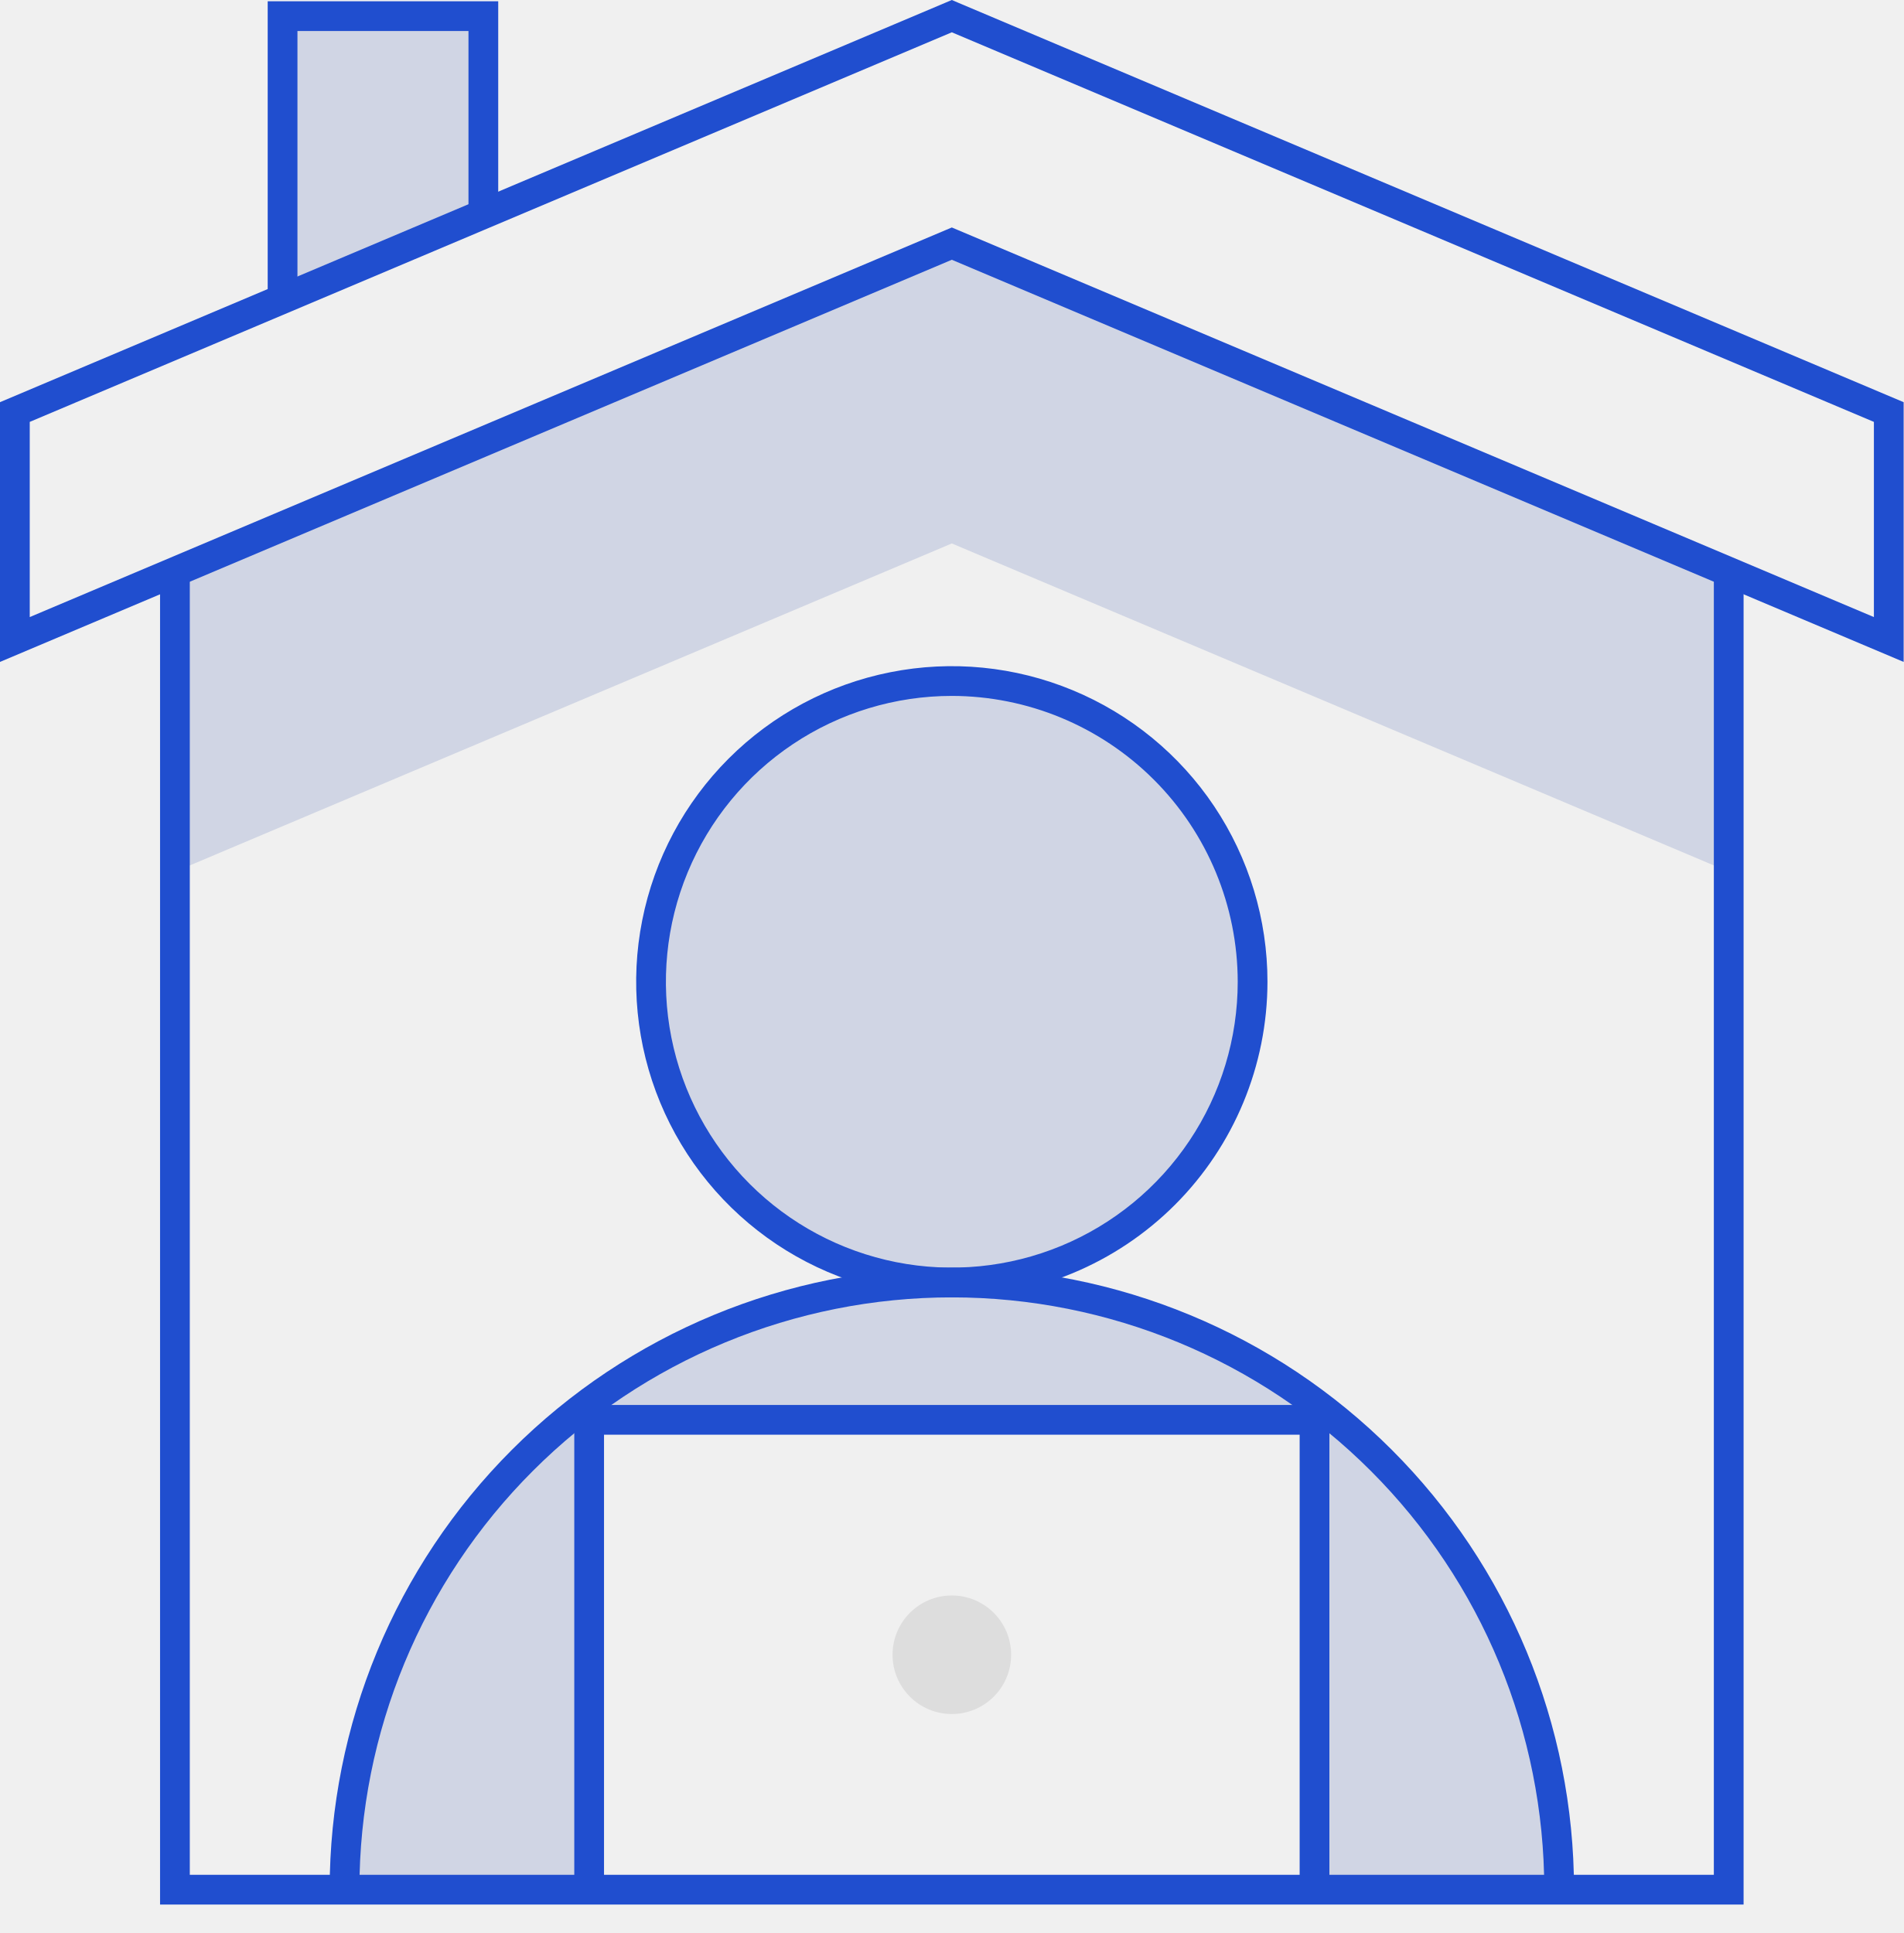
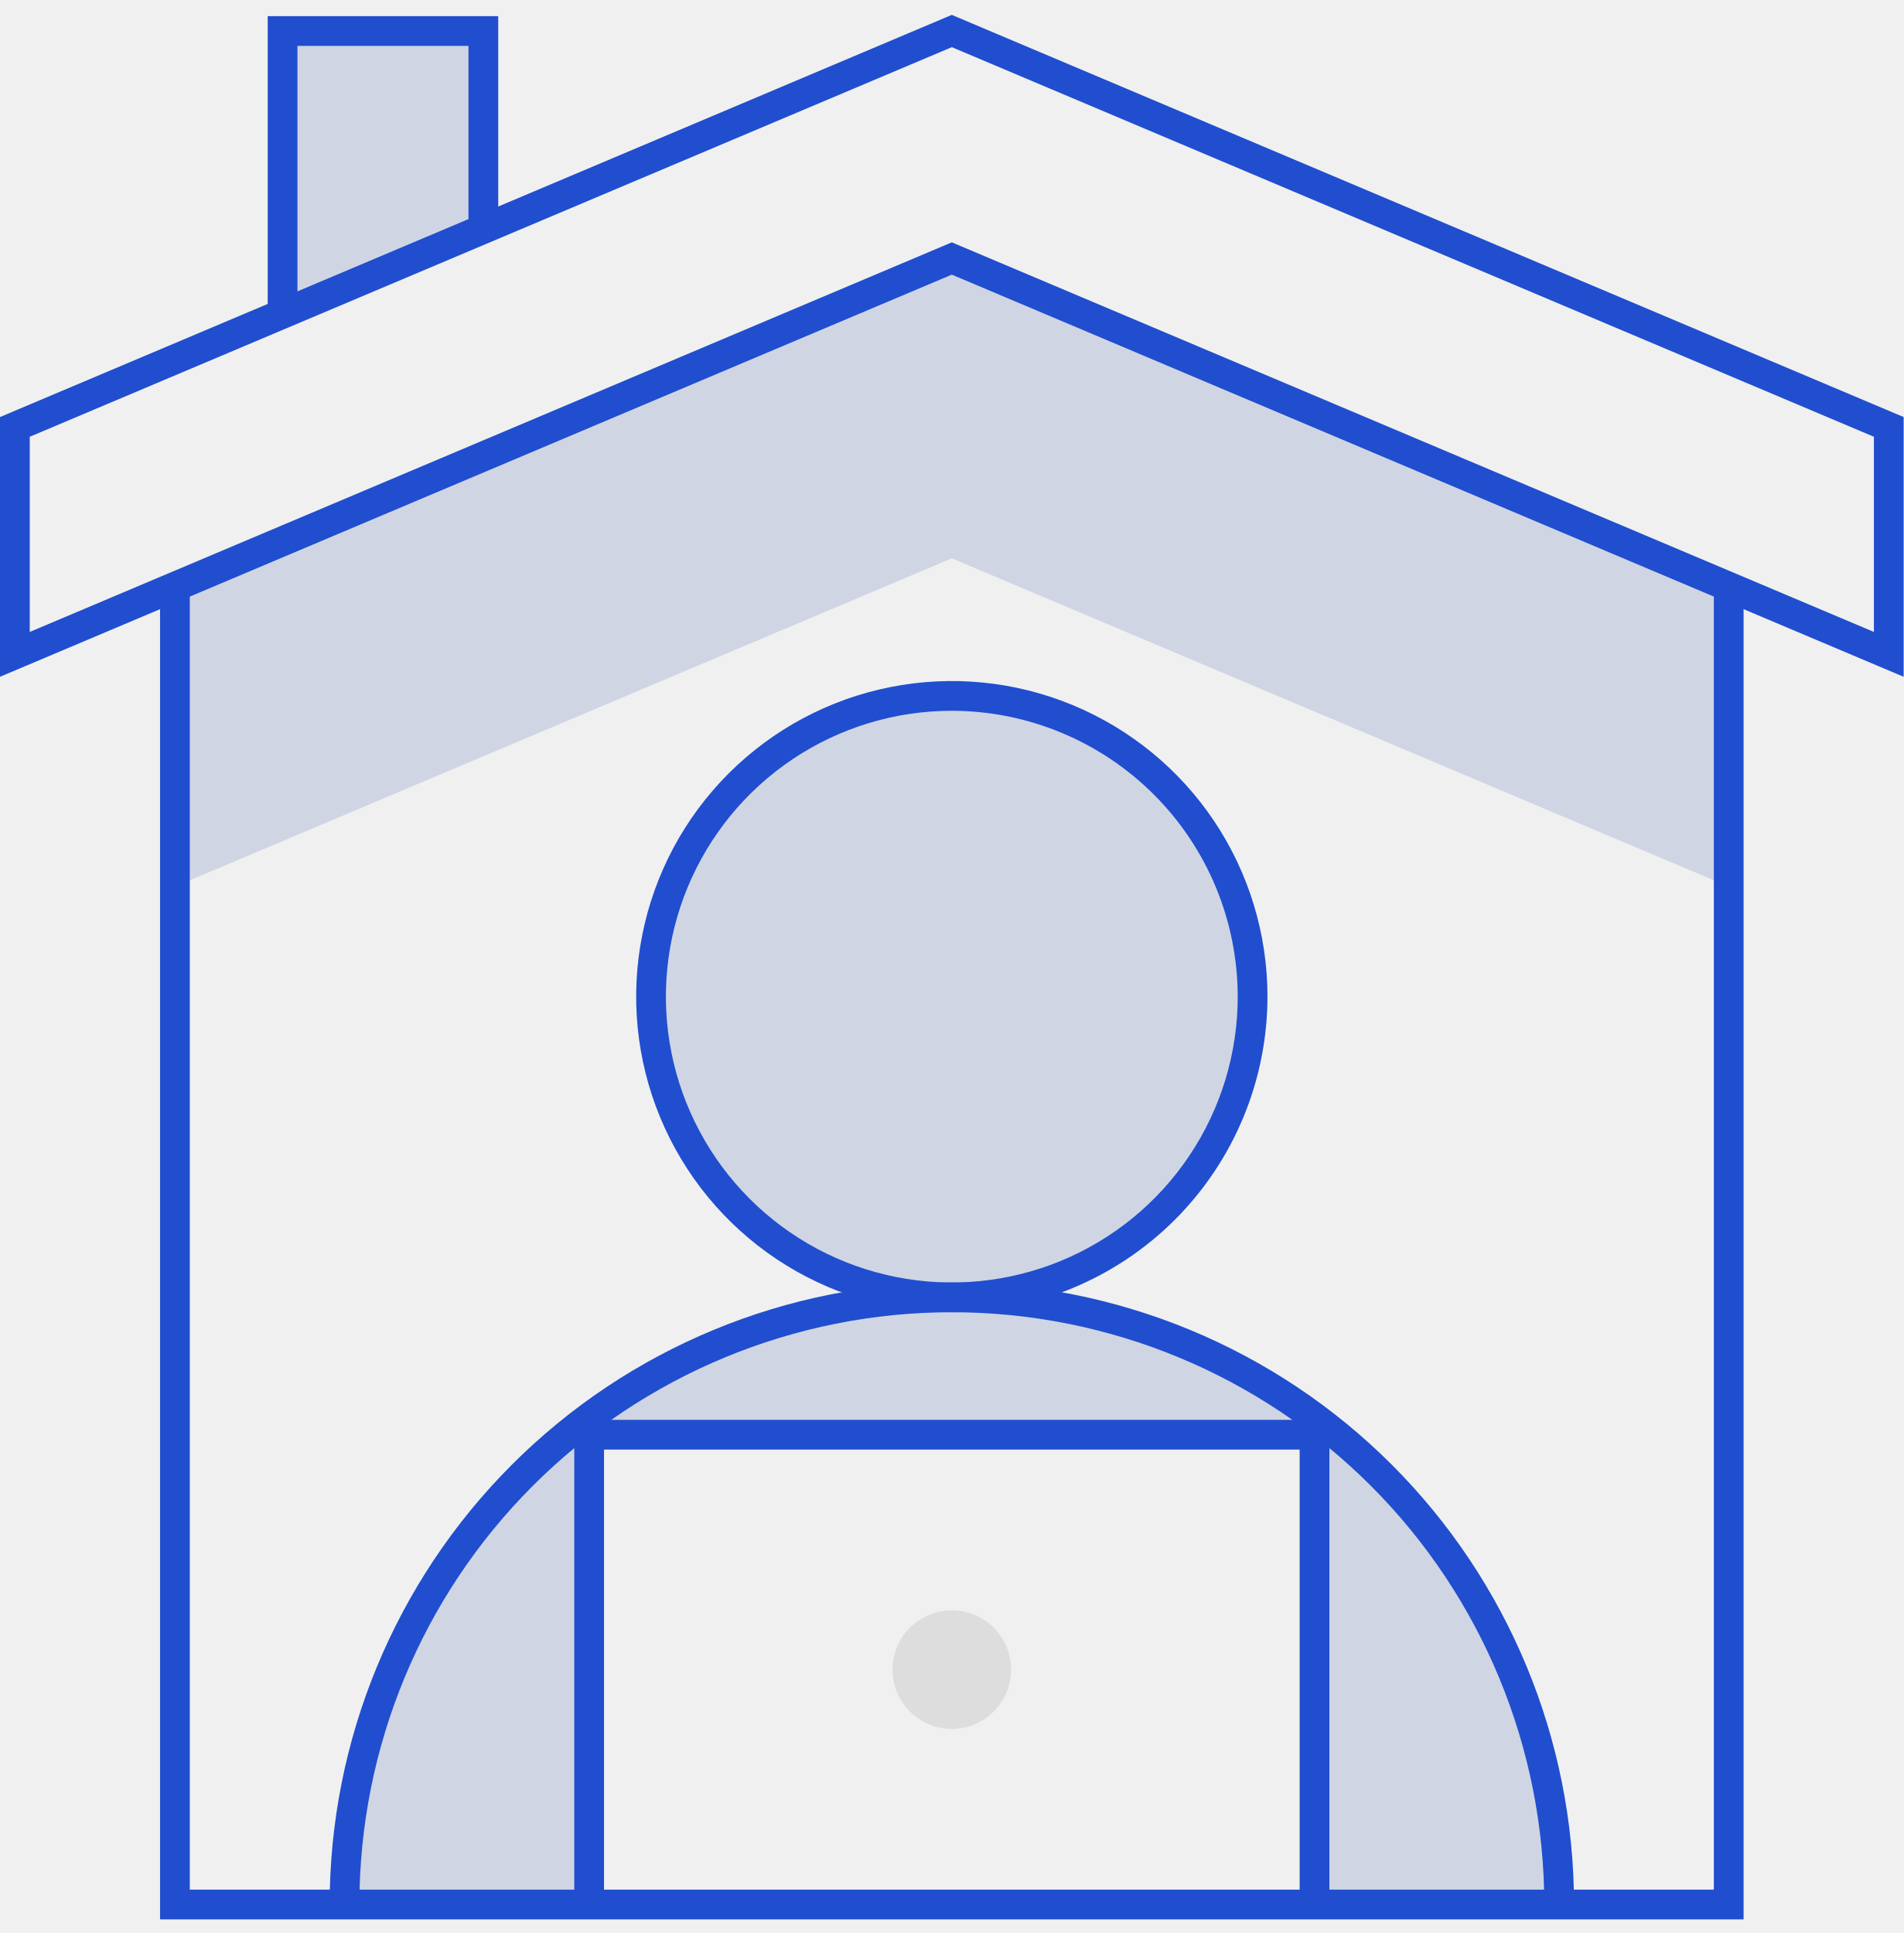
- <svg xmlns="http://www.w3.org/2000/svg" width="64" height="65" viewBox="0 0 64 65" fill="none">
+ <svg xmlns="http://www.w3.org/2000/svg" width="64" height="65" viewBox="0 0 64 64" fill="none">
  <g clip-path="url(#clip0_17_2163)">
    <path opacity="0.15" d="M19.806 47.744H44.194V63.543H52.418C52.414 58.13 50.261 52.941 46.433 49.115C42.604 45.289 37.413 43.14 32 43.14C26.588 43.14 21.397 45.289 17.568 49.115C13.739 52.941 11.587 58.13 11.583 63.543H19.806V47.744Z" fill="#183A9E" />
    <path opacity="0.15" d="M32 43.126C34 43.126 35.955 42.532 37.618 41.421C39.281 40.31 40.578 38.731 41.343 36.883C42.108 35.035 42.309 33.002 41.918 31.04C41.528 29.079 40.565 27.277 39.151 25.863C37.737 24.448 35.935 23.485 33.973 23.095C32.011 22.705 29.978 22.905 28.13 23.671C26.283 24.436 24.703 25.732 23.592 27.395C22.481 29.058 21.888 31.013 21.888 33.013C21.888 35.695 22.953 38.267 24.85 40.164C26.746 42.06 29.318 43.125 32 43.126V43.126Z" fill="#183A9E" />
    <path opacity="0.15" d="M9.5 0.543V9.998L16.25 7.199V0.543H9.5Z" fill="#183A9E" />
    <path opacity="0.15" d="M5.881 29.312L32 18.274L58.119 29.312V19.23L32 8.192L5.881 19.23V29.312Z" fill="#183A9E" />
    <g opacity="0.3">
      <path opacity="0.3" d="M32 57.637C33.101 57.637 33.994 56.745 33.994 55.643C33.994 54.542 33.101 53.65 32 53.65C30.899 53.65 30.007 54.542 30.007 55.643C30.007 56.745 30.899 57.637 32 57.637Z" fill="#231F20" />
    </g>
    <path d="M44.694 63.543H43.694V48.244H20.307V63.543H19.307V47.244H44.694V63.543Z" fill="#204ECF" />
    <path d="M32 43.626C29.901 43.626 27.849 43.003 26.104 41.837C24.359 40.671 22.999 39.014 22.195 37.074C21.392 35.135 21.182 33.001 21.592 30.943C22.001 28.884 23.012 26.993 24.496 25.509C25.98 24.025 27.871 23.014 29.93 22.605C31.988 22.195 34.122 22.405 36.061 23.209C38 24.012 39.658 25.372 40.824 27.117C41.99 28.863 42.612 30.914 42.612 33.013C42.609 35.827 41.49 38.524 39.501 40.514C37.511 42.503 34.814 43.622 32 43.626V43.626ZM32 23.401C30.099 23.401 28.24 23.965 26.66 25.021C25.079 26.077 23.847 27.578 23.119 29.335C22.392 31.091 22.201 33.024 22.572 34.889C22.943 36.753 23.859 38.466 25.203 39.81C26.547 41.154 28.26 42.07 30.125 42.441C31.989 42.812 33.922 42.621 35.678 41.894C37.435 41.166 38.936 39.934 39.992 38.353C41.049 36.773 41.612 34.914 41.612 33.013C41.609 30.465 40.596 28.021 38.794 26.22C36.992 24.418 34.548 23.404 32 23.401V23.401Z" fill="#204ECF" />
    <path d="M52.918 63.543H51.918C51.918 58.261 49.82 53.194 46.084 49.459C42.349 45.724 37.283 43.626 32.001 43.626C26.718 43.626 21.652 45.724 17.917 49.459C14.181 53.194 12.083 58.261 12.083 63.543H11.083C11.083 57.995 13.287 52.675 17.21 48.752C21.132 44.829 26.453 42.626 32.001 42.626C37.548 42.626 42.869 44.829 46.791 48.752C50.714 52.675 52.918 57.995 52.918 63.543V63.543Z" fill="#204ECF" />
    <path d="M64 22.258L32 8.735L0 22.258V13.524L32 0L32.194 0.083L64 13.524V22.258ZM32 7.649L32.194 7.731L63 20.75V14.187L32 1.086L1 14.187V20.75L32 7.649Z" fill="#204ECF" />
    <path d="M10 9.998H9V0.043H16.75V7.199H15.75V1.043H10V9.998Z" fill="#204ECF" />
    <path d="M58.619 64.043H5.381V19.23H6.381V63.043H57.619V19.23H58.619V64.043Z" fill="#204ECF" />
  </g>
  <defs>
    <clipPath id="clip0_17_2163">
      <rect width="64" height="64.043" fill="white" />
    </clipPath>
  </defs>
</svg>
